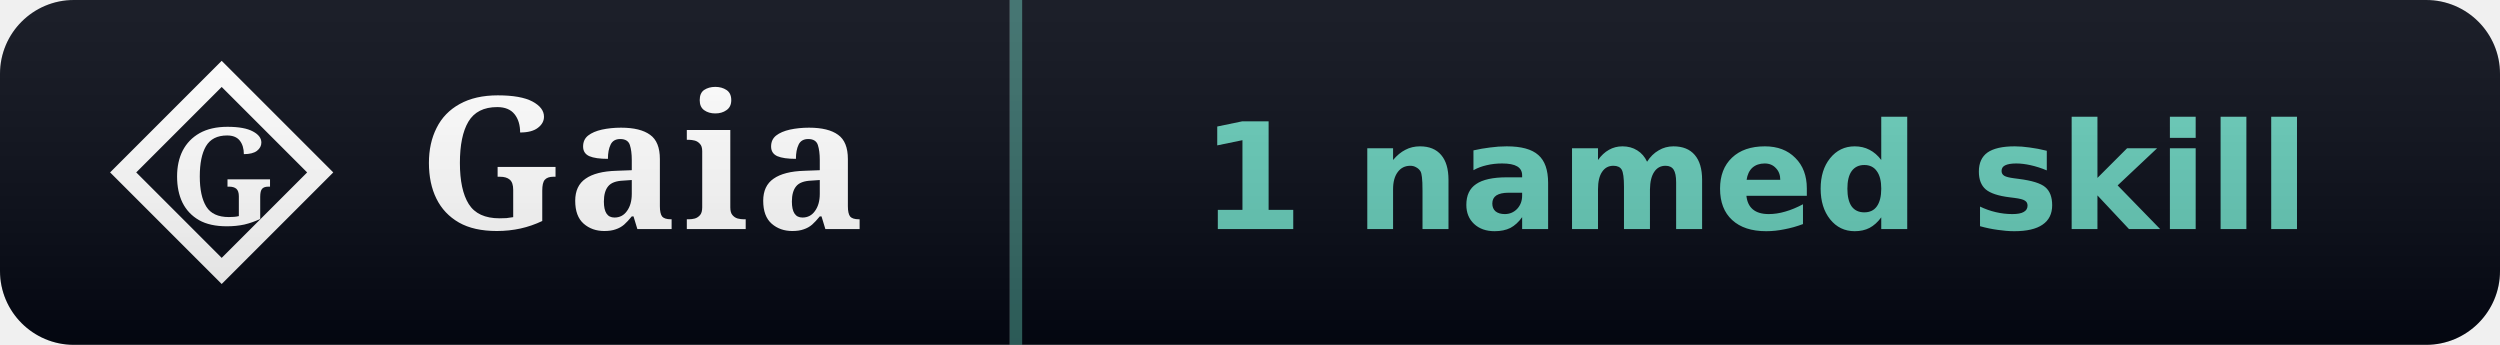
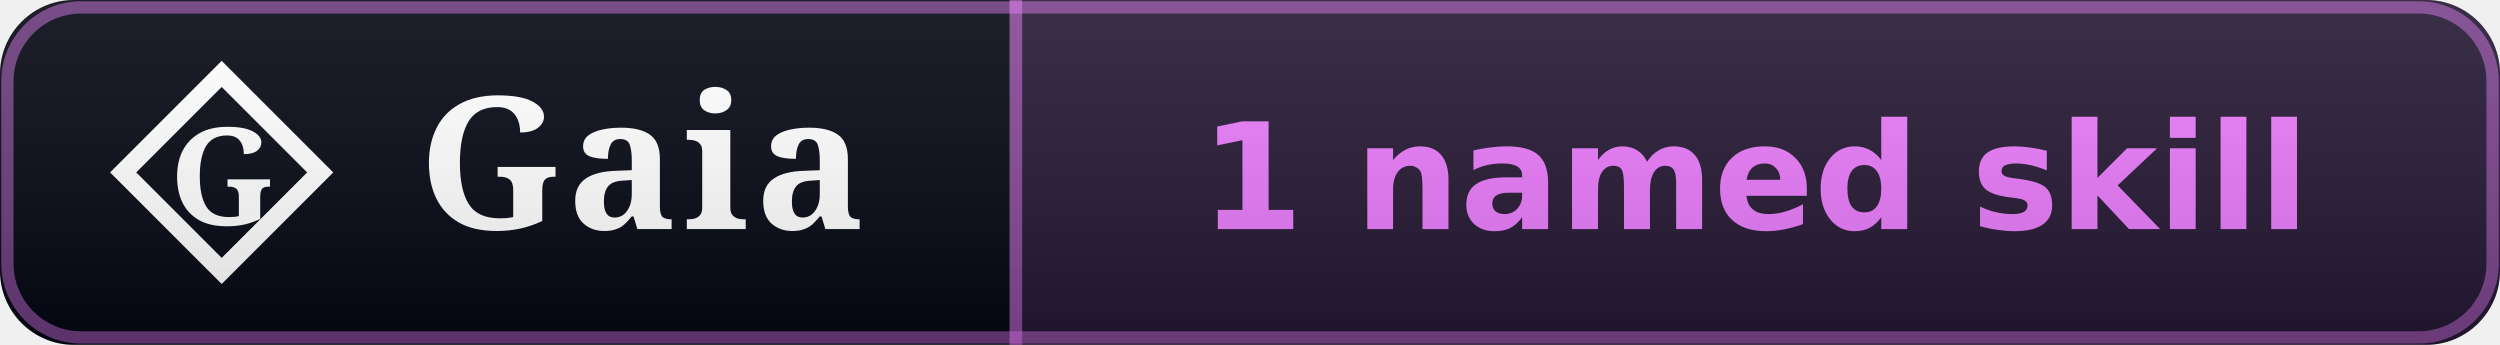
<svg xmlns="http://www.w3.org/2000/svg" width="203" height="28" viewBox="0 0 203 28" role="img" aria-label="Gaia: 1 named skill">
  <linearGradient id="sh" x2="0" y2="100%">
    <stop offset="0" stop-color="#fff" stop-opacity=".10" />
    <stop offset="1" stop-opacity=".14" />
  </linearGradient>
  <clipPath id="rc">
    <rect width="203" height="28" rx="6" fill="#fff" />
  </clipPath>
  <g clip-path="url(#rc)">
    <rect width="82" height="28" fill="#030712" />
    <rect x="82.0" width="121.0" height="28" fill="#030712" />
-     <rect x="82.0" width="1" height="28" fill="rgba(99,202,183,0.5)" />
+     <rect x="82.0" width="121.0" height="28" fill="rgba(232,121,249,0.14)" />
+     <rect x="82.0" width="1" height="28" fill="rgba(232,121,249,0.5)" />
    <path d="M 18 6 L 26 14 L 18 22 L 10 14 Z" fill="none" stroke="#ffffff" stroke-width="1.5" stroke-linejoin="miter" />
    <text x="18" y="14" font-family="EB Garamond, Georgia, serif" font-weight="600" font-size="11" fill="#ffffff" text-anchor="middle" dominant-baseline="central">G</text>
    <text x="34" y="18.6" font-family="EB Garamond, Georgia, serif" font-size="15" font-weight="600" fill="#fff" letter-spacing="0.5">Gaia</text>
-     <text x="142.5" y="18.6" font-family="Verdana,DejaVu Sans,sans-serif" font-size="12" font-weight="700" text-anchor="middle" fill="#63cab7">1 named skill</text>
+     <text x="142.5" y="18.6" font-family="Verdana,DejaVu Sans,sans-serif" font-size="12" font-weight="700" text-anchor="middle" fill="#e879f9">1 named skill</text>
+     <rect x="0.6" y="0.6" width="201.8" height="26.8" fill="none" stroke="rgba(232,121,249,0.45)" stroke-width="1" rx="6" />
    <rect width="203" height="28" fill="url(#sh)" />
  </g>
</svg>
